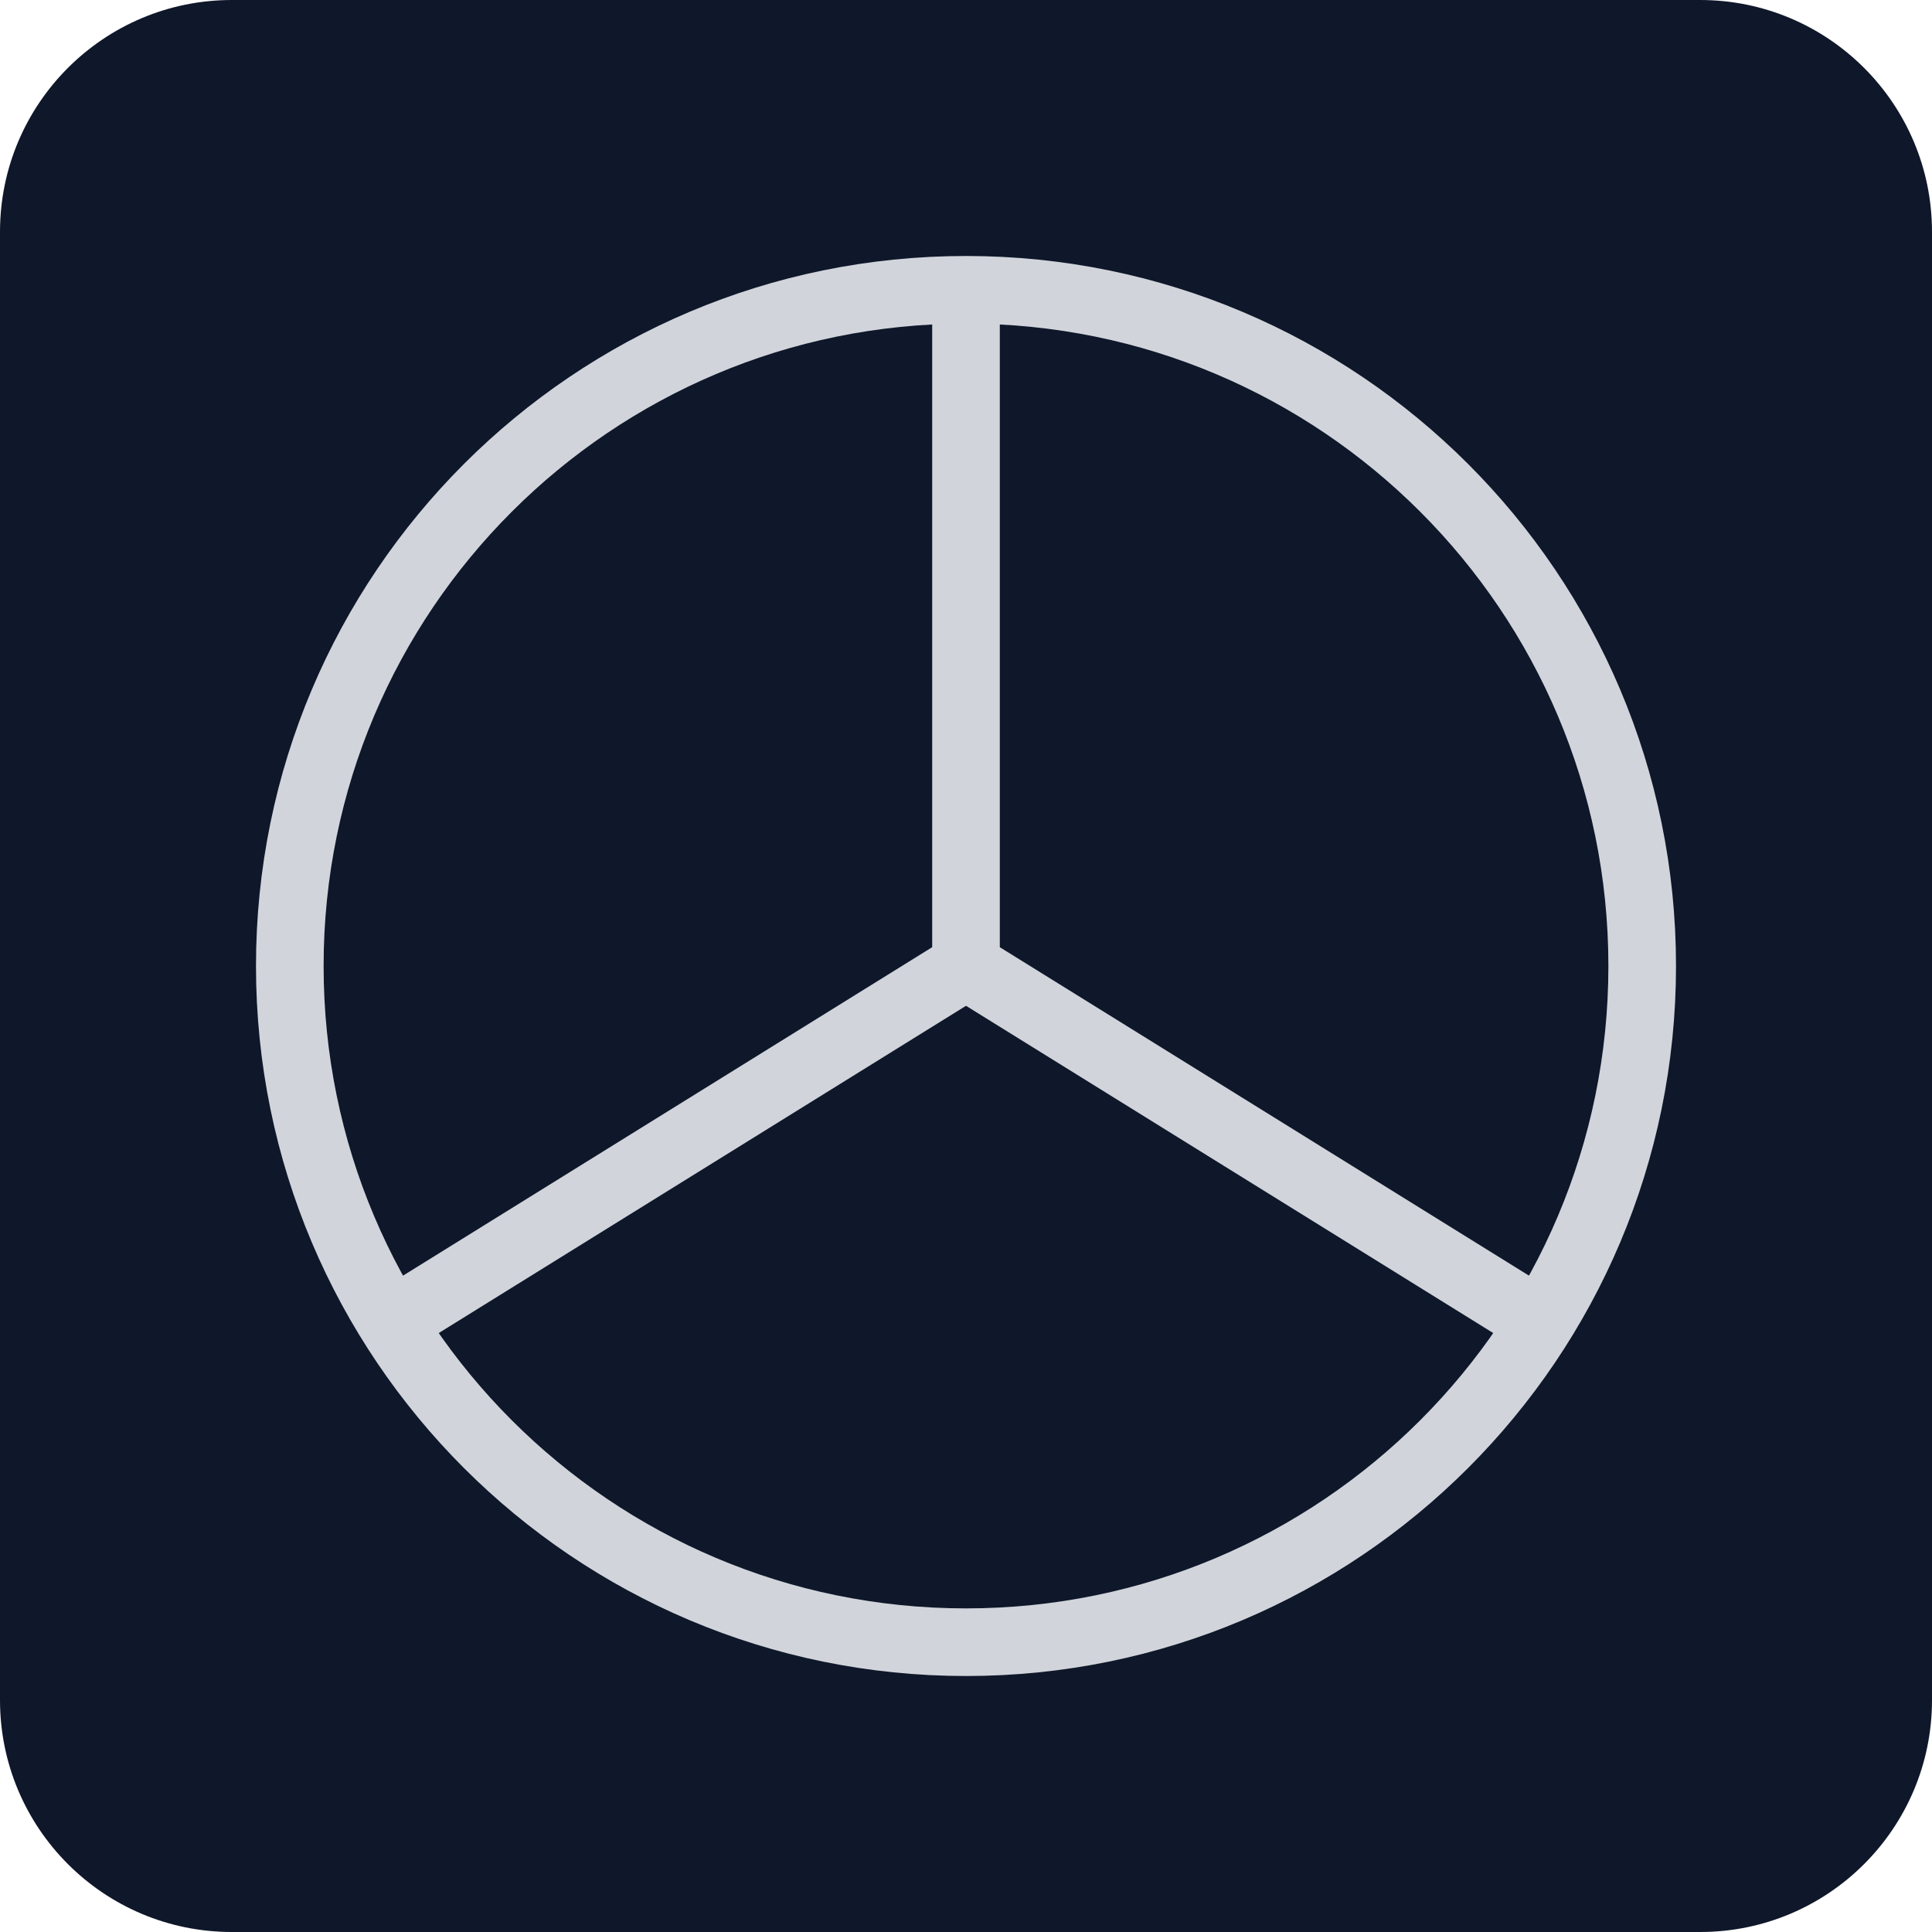
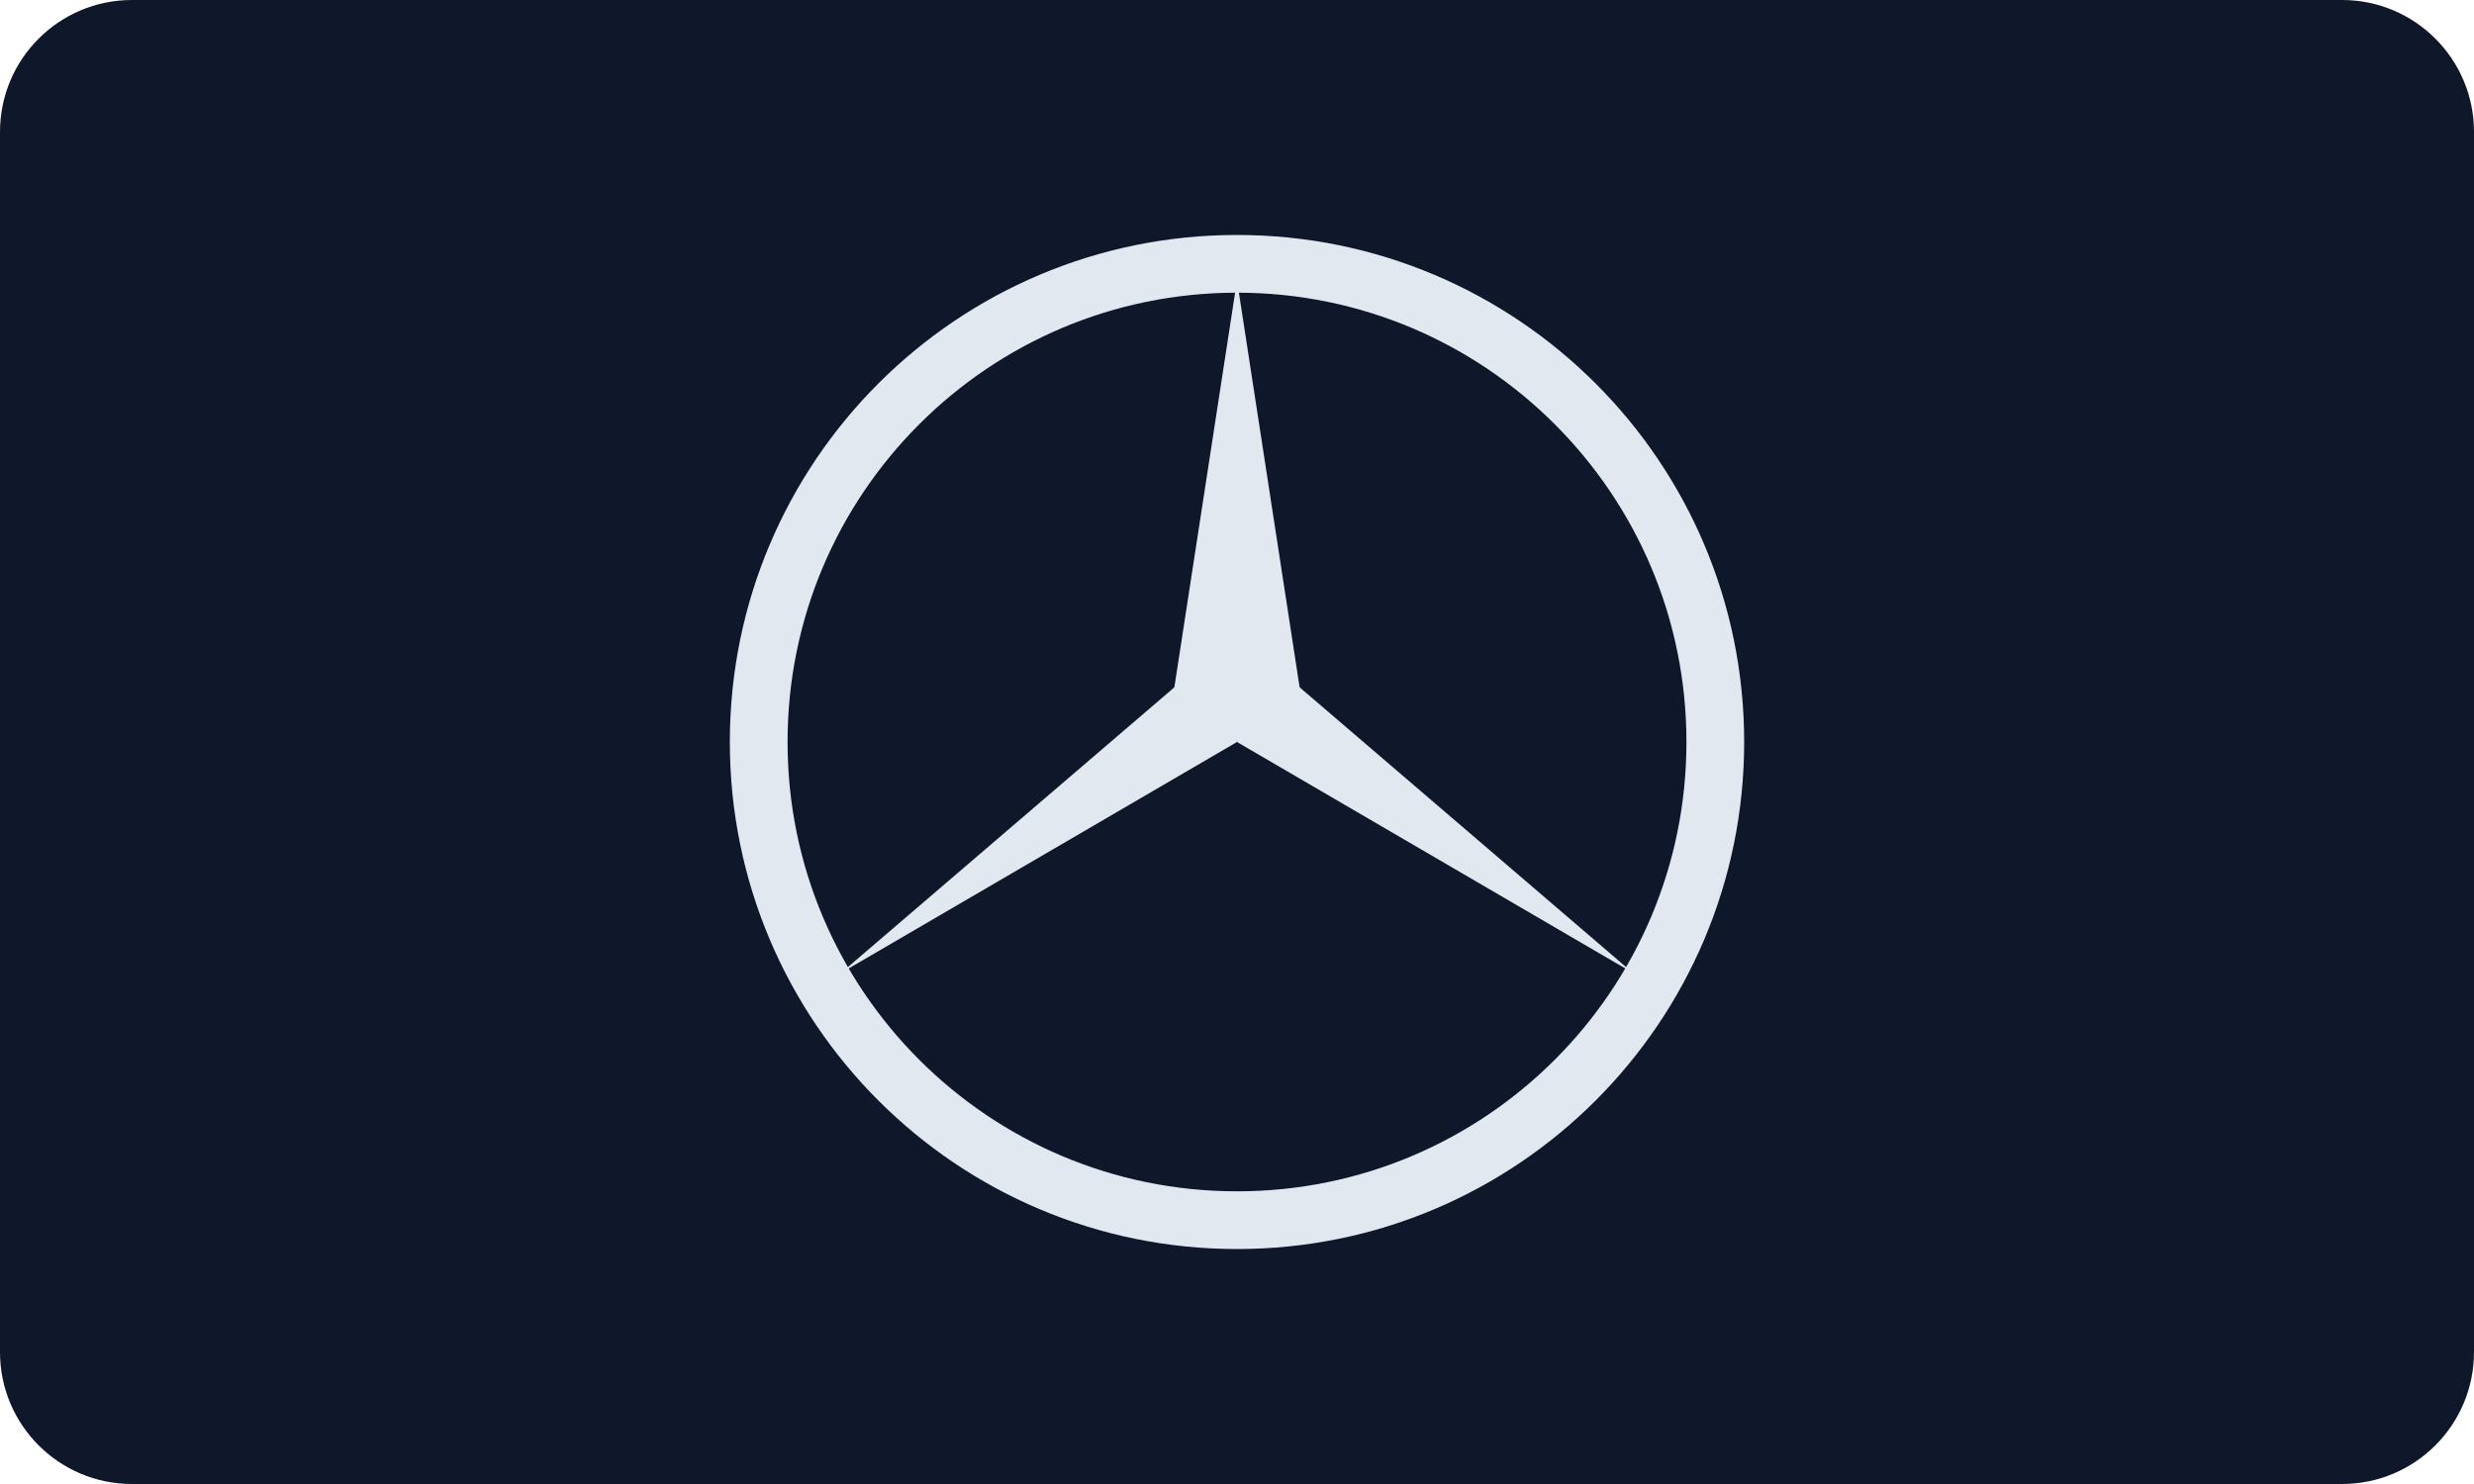
- <svg xmlns="http://www.w3.org/2000/svg" viewBox="0 0 200 200" width="200" height="200">
-   <rect width="100%" height="100%" rx="24" fill="#0f172a" />
-   <circle cx="100" cy="100" r="70" fill="none" stroke="#D1D5DB" stroke-width="7" />
-   <line x1="100" y1="100" x2="100" y2="32" stroke="#D1D5DB" stroke-width="7" stroke-linecap="round" />
-   <line x1="100" y1="100" x2="42" y2="136" stroke="#D1D5DB" stroke-width="7" stroke-linecap="round" />
-   <line x1="100" y1="100" x2="158" y2="136" stroke="#D1D5DB" stroke-width="7" stroke-linecap="round" />
+ <svg xmlns="http://www.w3.org/2000/svg" viewBox="0 0 300 180" width="100%" height="100%">
+   <rect width="300" height="180" rx="16" fill="#0f172a" />
+   <circle cx="150" cy="90" r="58" fill="none" stroke="#E2E8F0" stroke-width="7" />
+   <polygon points="150,34 158,86 150,90 142,86" fill="#E2E8F0" />
+   <polygon points="198,118 150,90 156,82" fill="#E2E8F0" />
+   <polygon points="102,118 144,82 150,90" fill="#E2E8F0" />
</svg>
